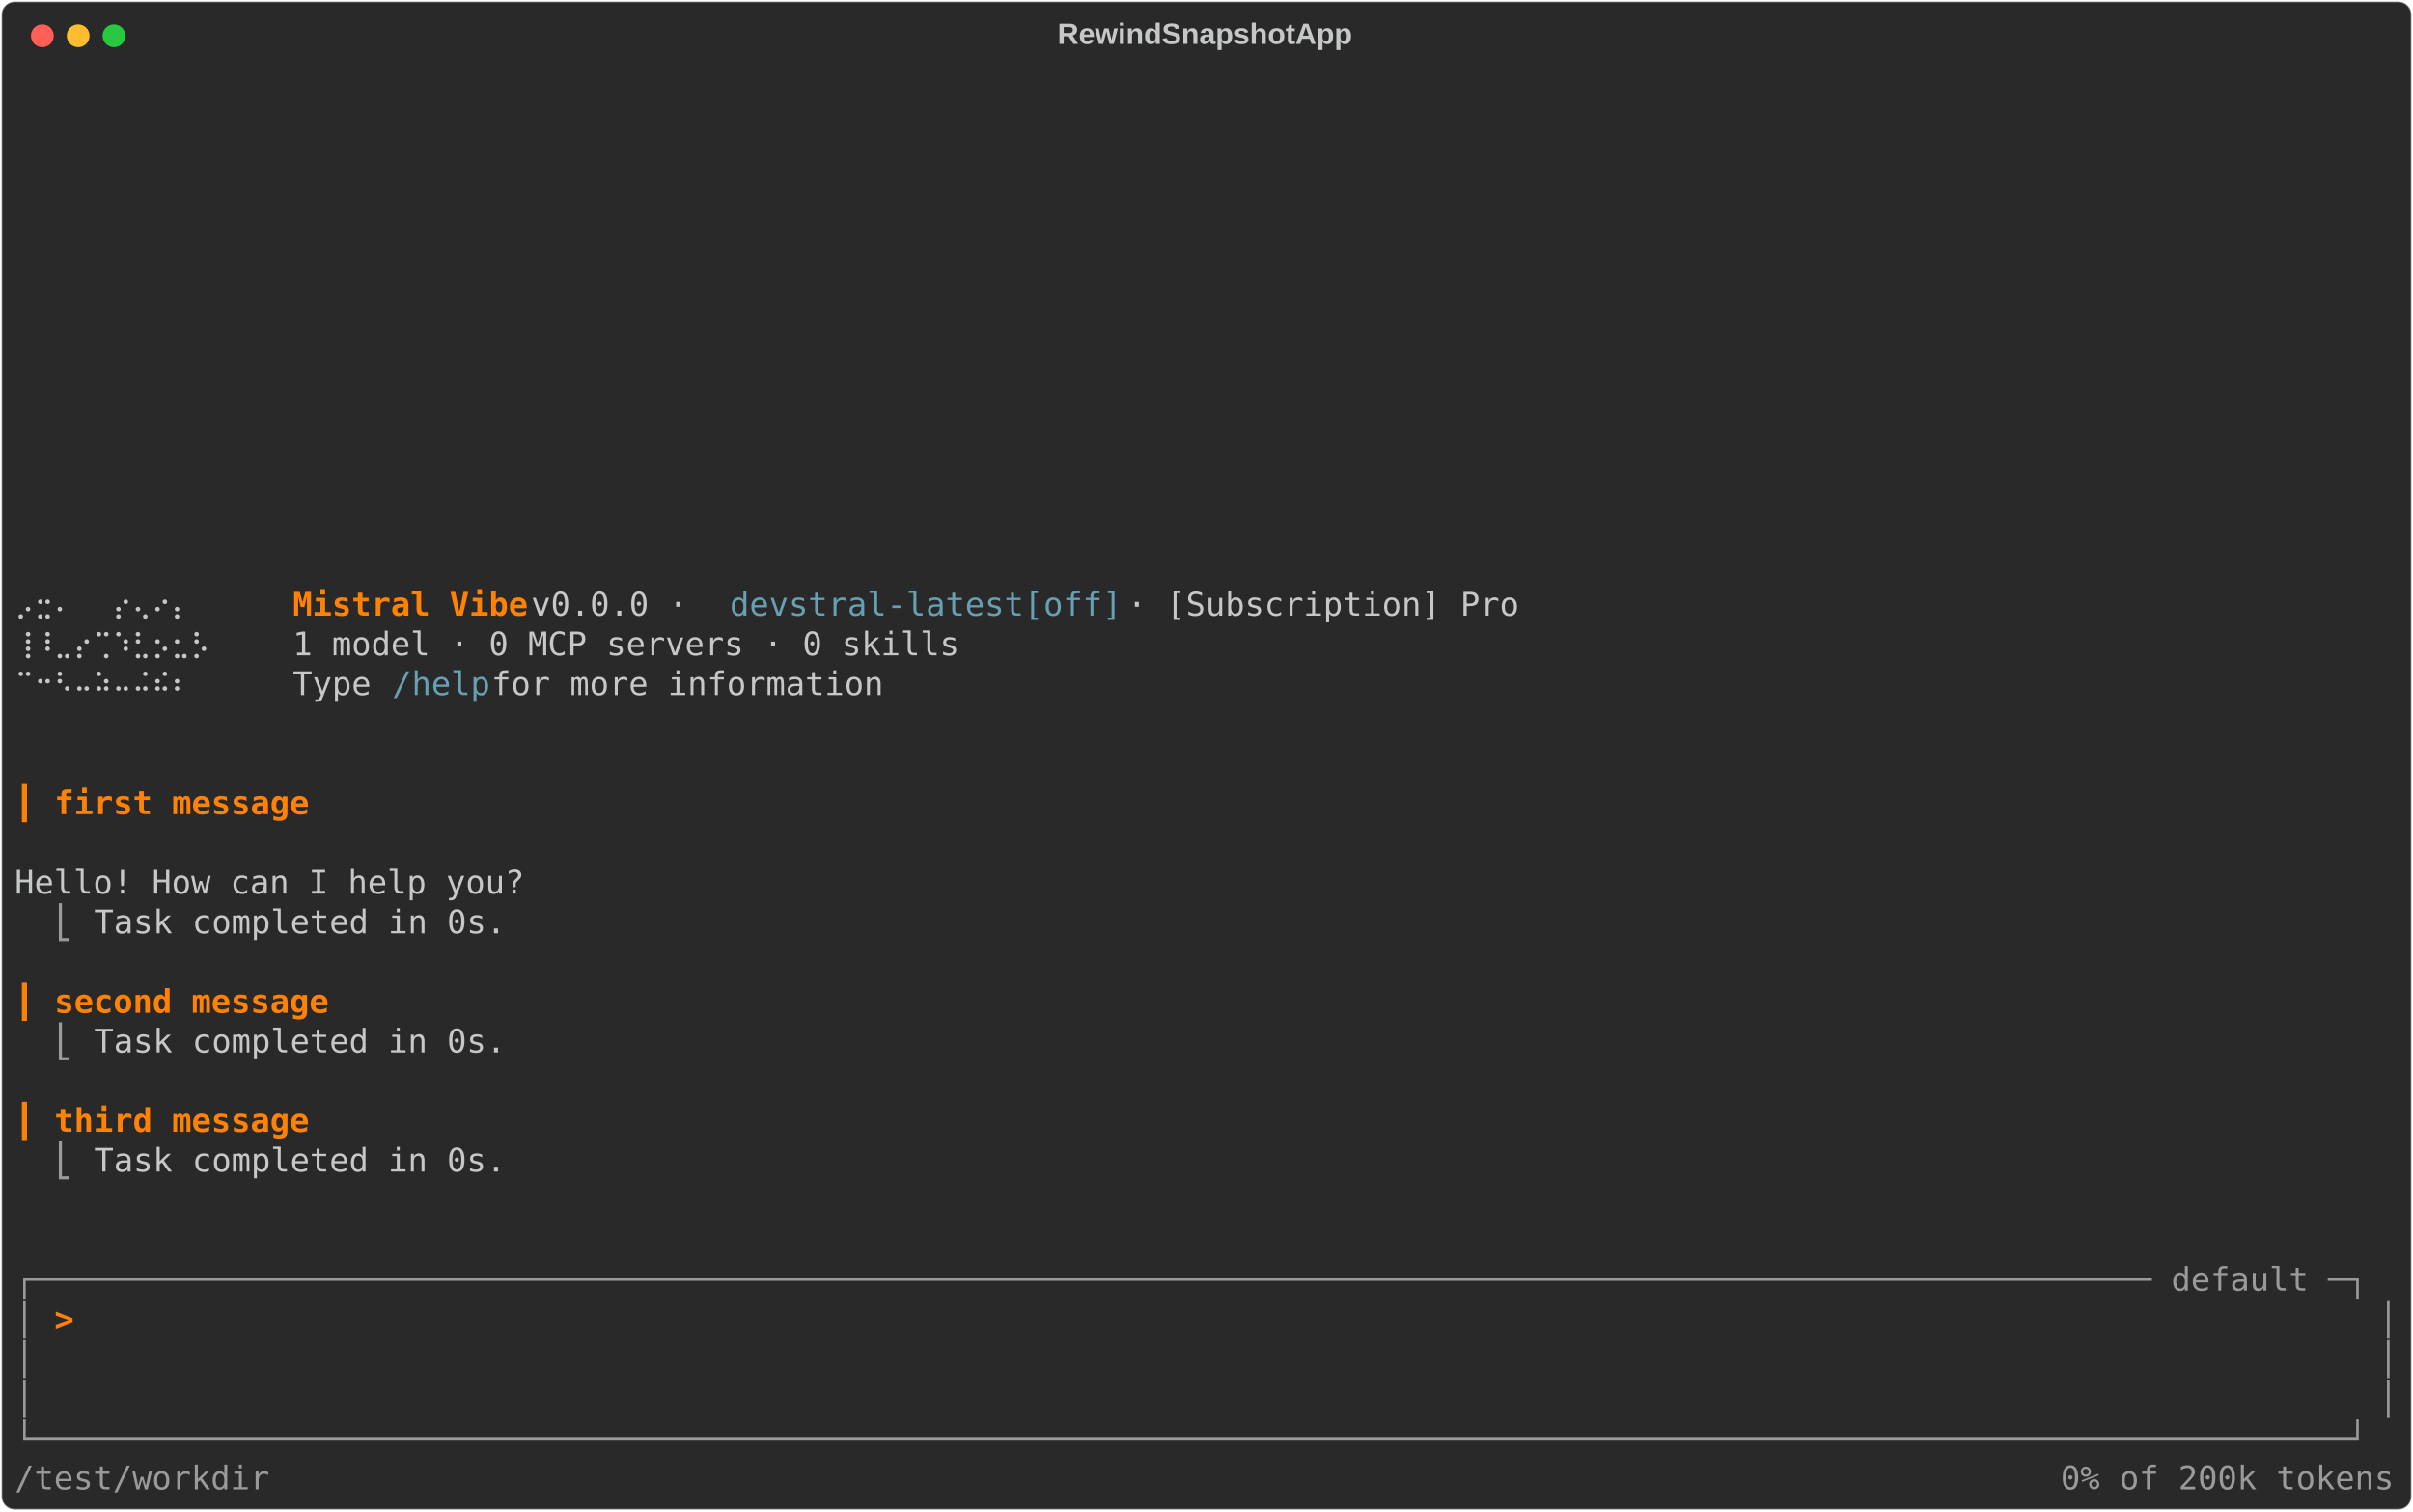
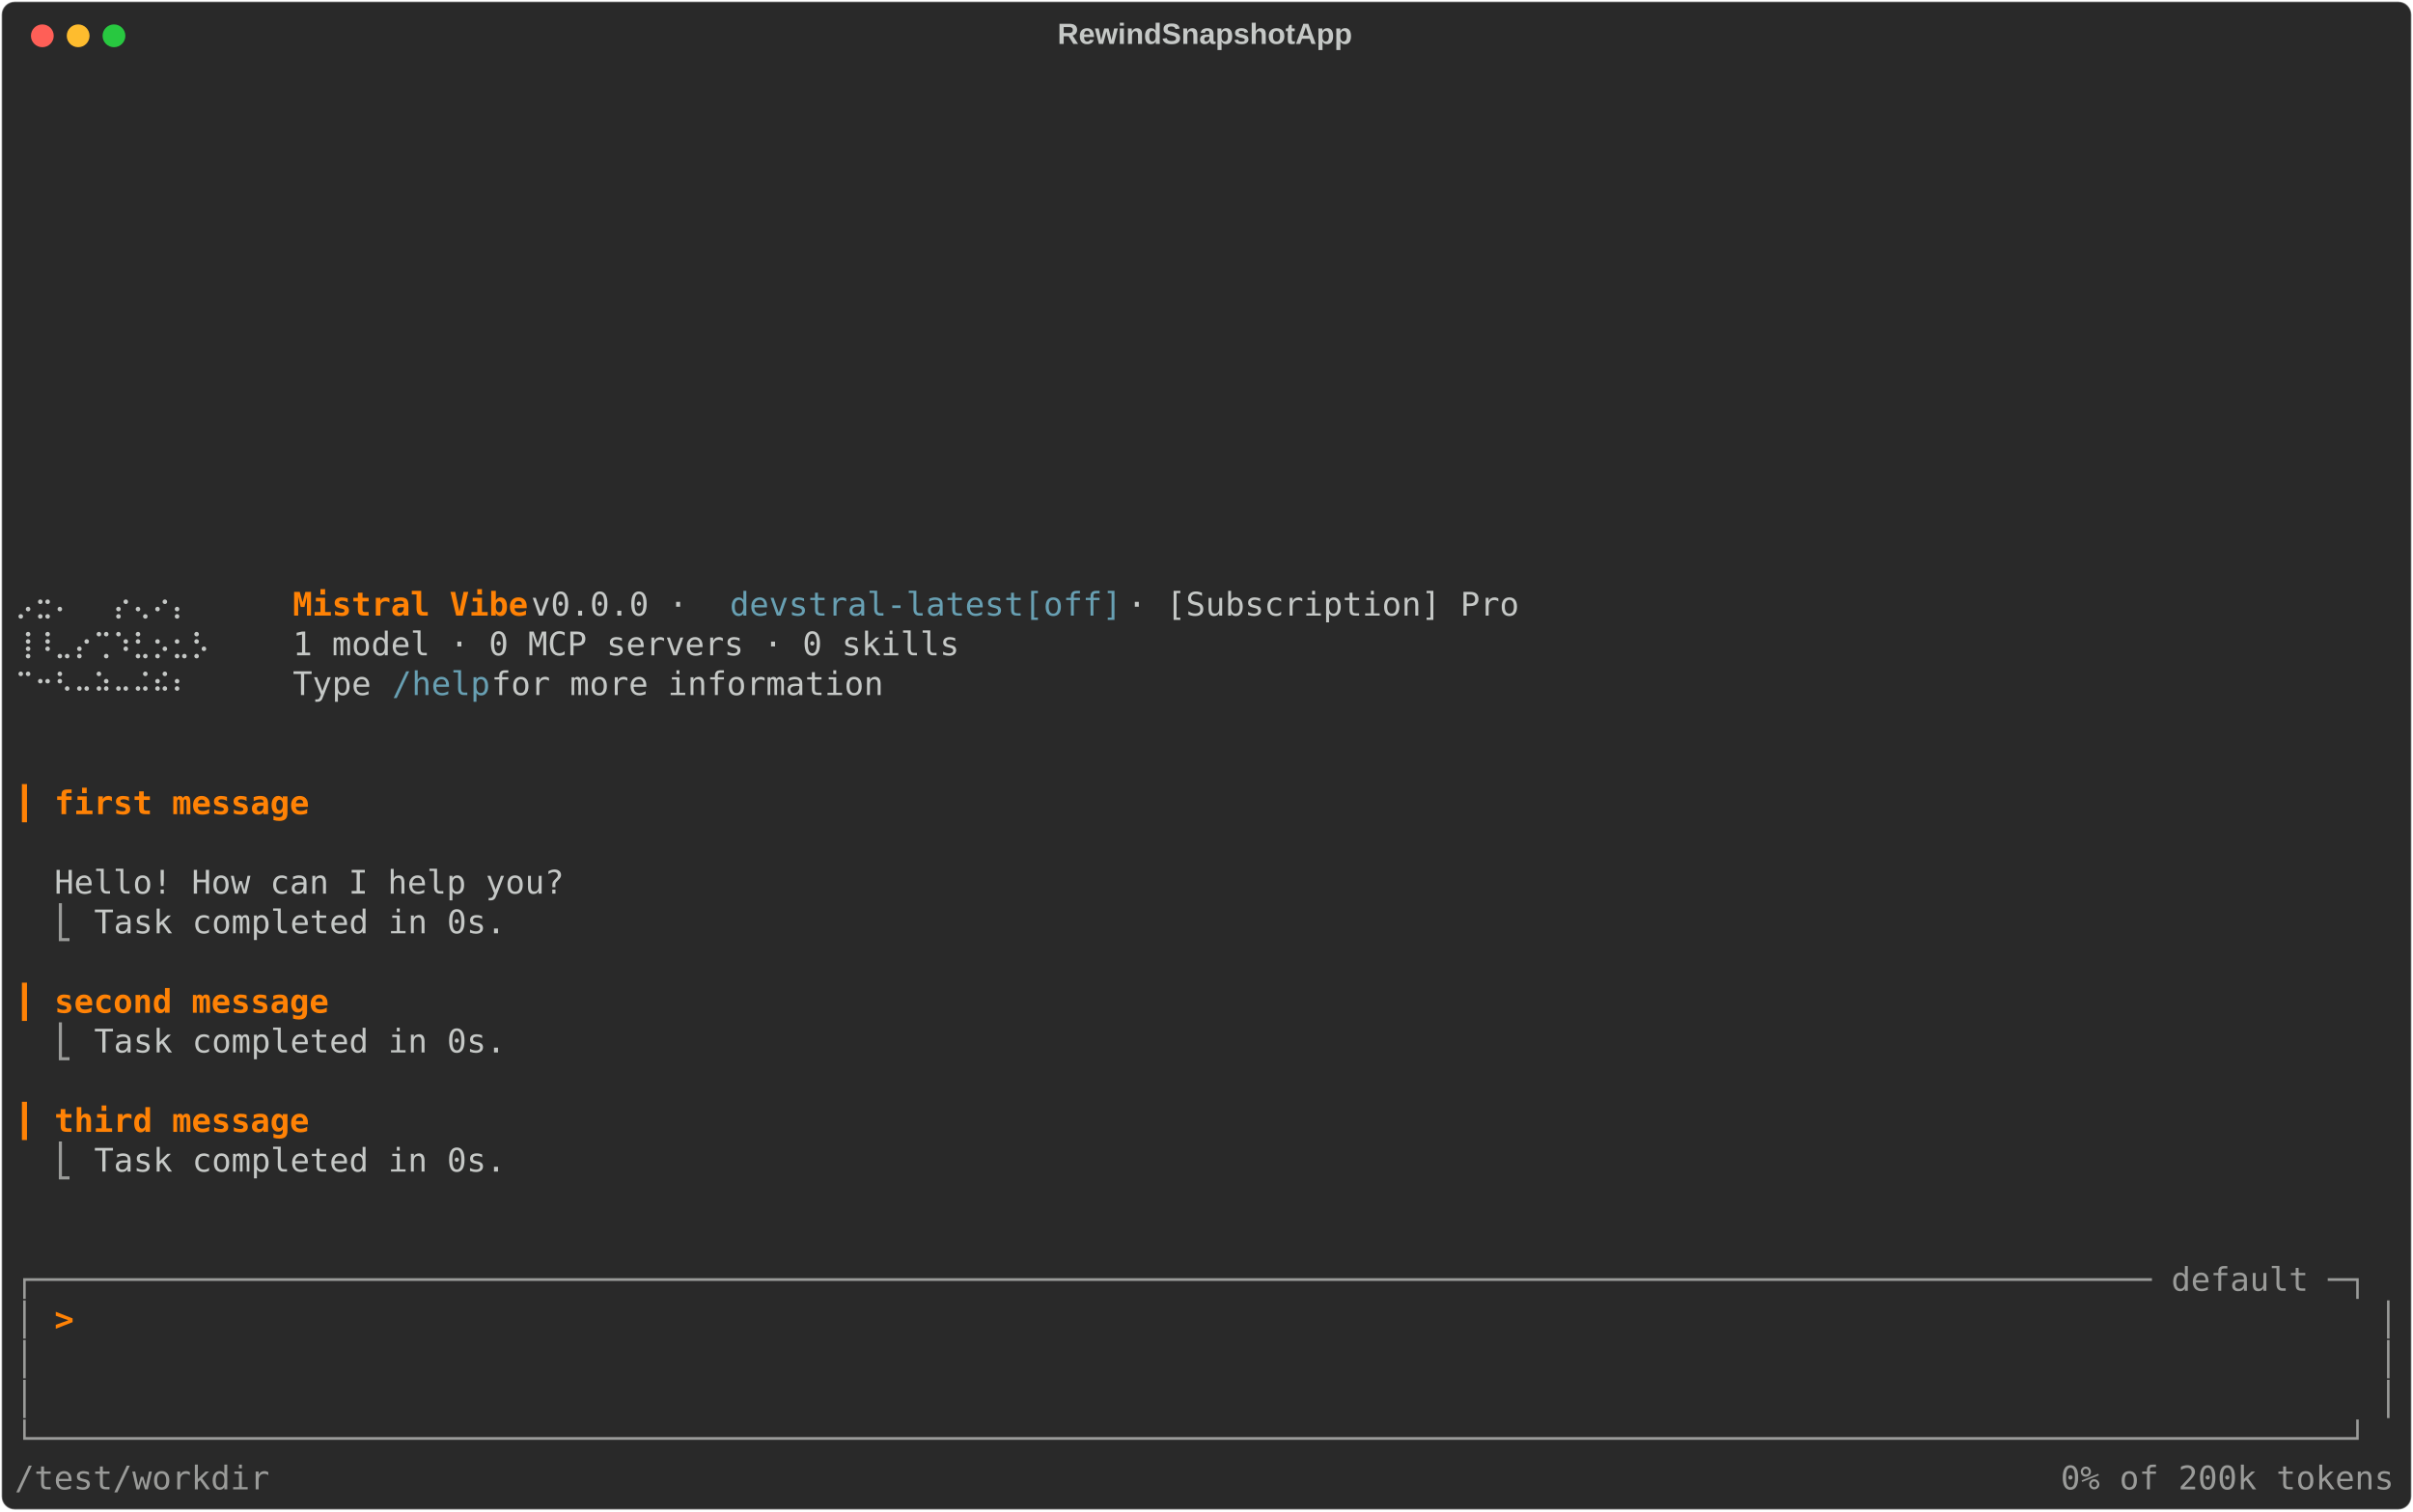
<svg xmlns="http://www.w3.org/2000/svg" class="rich-terminal" viewBox="0 0 1482 928.4">
  <style>

    @font-face {
        font-family: "Fira Code";
        src: local("FiraCode-Regular"),
                url("https://cdnjs.cloudflare.com/ajax/libs/firacode/6.2.0/woff2/FiraCode-Regular.woff2") format("woff2"),
                url("https://cdnjs.cloudflare.com/ajax/libs/firacode/6.2.0/woff/FiraCode-Regular.woff") format("woff");
        font-style: normal;
        font-weight: 400;
    }
    @font-face {
        font-family: "Fira Code";
        src: local("FiraCode-Bold"),
                url("https://cdnjs.cloudflare.com/ajax/libs/firacode/6.2.0/woff2/FiraCode-Bold.woff2") format("woff2"),
                url("https://cdnjs.cloudflare.com/ajax/libs/firacode/6.2.0/woff/FiraCode-Bold.woff") format("woff");
        font-style: bold;
        font-weight: 700;
    }

    .terminal-matrix {
        font-family: Fira Code, monospace;
        font-size: 20px;
        line-height: 24.4px;
        font-variant-east-asian: full-width;
    }

    .terminal-title {
        font-size: 18px;
        font-weight: bold;
        font-family: arial;
    }

    .terminal-r1 { fill: #c5c8c6 }
.terminal-r2 { fill: #ff8205;font-weight: bold }
.terminal-r3 { fill: #68a0b3 }
.terminal-r4 { fill: #ff8205 }
.terminal-r5 { fill: #9a9b99 }
    </style>
  <defs>
    <clipPath id="terminal-clip-terminal">
      <rect x="0" y="0" width="1463.0" height="877.4" />
    </clipPath>
    <clipPath id="terminal-line-0">
      <rect x="0" y="1.5" width="1464" height="24.65" />
    </clipPath>
    <clipPath id="terminal-line-1">
      <rect x="0" y="25.9" width="1464" height="24.65" />
    </clipPath>
    <clipPath id="terminal-line-2">
      <rect x="0" y="50.3" width="1464" height="24.65" />
    </clipPath>
    <clipPath id="terminal-line-3">
      <rect x="0" y="74.7" width="1464" height="24.65" />
    </clipPath>
    <clipPath id="terminal-line-4">
      <rect x="0" y="99.1" width="1464" height="24.65" />
    </clipPath>
    <clipPath id="terminal-line-5">
      <rect x="0" y="123.5" width="1464" height="24.65" />
    </clipPath>
    <clipPath id="terminal-line-6">
      <rect x="0" y="147.9" width="1464" height="24.65" />
    </clipPath>
    <clipPath id="terminal-line-7">
      <rect x="0" y="172.3" width="1464" height="24.65" />
    </clipPath>
    <clipPath id="terminal-line-8">
      <rect x="0" y="196.7" width="1464" height="24.65" />
    </clipPath>
    <clipPath id="terminal-line-9">
      <rect x="0" y="221.1" width="1464" height="24.65" />
    </clipPath>
    <clipPath id="terminal-line-10">
      <rect x="0" y="245.5" width="1464" height="24.65" />
    </clipPath>
    <clipPath id="terminal-line-11">
      <rect x="0" y="269.9" width="1464" height="24.65" />
    </clipPath>
    <clipPath id="terminal-line-12">
      <rect x="0" y="294.3" width="1464" height="24.65" />
    </clipPath>
    <clipPath id="terminal-line-13">
      <rect x="0" y="318.7" width="1464" height="24.65" />
    </clipPath>
    <clipPath id="terminal-line-14">
      <rect x="0" y="343.1" width="1464" height="24.65" />
    </clipPath>
    <clipPath id="terminal-line-15">
      <rect x="0" y="367.5" width="1464" height="24.65" />
    </clipPath>
    <clipPath id="terminal-line-16">
      <rect x="0" y="391.9" width="1464" height="24.65" />
    </clipPath>
    <clipPath id="terminal-line-17">
      <rect x="0" y="416.3" width="1464" height="24.65" />
    </clipPath>
    <clipPath id="terminal-line-18">
      <rect x="0" y="440.7" width="1464" height="24.65" />
    </clipPath>
    <clipPath id="terminal-line-19">
      <rect x="0" y="465.1" width="1464" height="24.65" />
    </clipPath>
    <clipPath id="terminal-line-20">
      <rect x="0" y="489.5" width="1464" height="24.65" />
    </clipPath>
    <clipPath id="terminal-line-21">
      <rect x="0" y="513.9" width="1464" height="24.65" />
    </clipPath>
    <clipPath id="terminal-line-22">
      <rect x="0" y="538.3" width="1464" height="24.65" />
    </clipPath>
    <clipPath id="terminal-line-23">
      <rect x="0" y="562.7" width="1464" height="24.65" />
    </clipPath>
    <clipPath id="terminal-line-24">
      <rect x="0" y="587.1" width="1464" height="24.65" />
    </clipPath>
    <clipPath id="terminal-line-25">
      <rect x="0" y="611.5" width="1464" height="24.65" />
    </clipPath>
    <clipPath id="terminal-line-26">
      <rect x="0" y="635.9" width="1464" height="24.65" />
    </clipPath>
    <clipPath id="terminal-line-27">
      <rect x="0" y="660.3" width="1464" height="24.65" />
    </clipPath>
    <clipPath id="terminal-line-28">
      <rect x="0" y="684.7" width="1464" height="24.65" />
    </clipPath>
    <clipPath id="terminal-line-29">
      <rect x="0" y="709.1" width="1464" height="24.65" />
    </clipPath>
    <clipPath id="terminal-line-30">
      <rect x="0" y="733.5" width="1464" height="24.65" />
    </clipPath>
    <clipPath id="terminal-line-31">
      <rect x="0" y="757.9" width="1464" height="24.65" />
    </clipPath>
    <clipPath id="terminal-line-32">
      <rect x="0" y="782.3" width="1464" height="24.65" />
    </clipPath>
    <clipPath id="terminal-line-33">
      <rect x="0" y="806.7" width="1464" height="24.65" />
    </clipPath>
    <clipPath id="terminal-line-34">
      <rect x="0" y="831.1" width="1464" height="24.65" />
    </clipPath>
  </defs>
  <rect fill="#292929" stroke="rgba(255,255,255,0.35)" stroke-width="1" x="1" y="1" width="1480" height="926.4" rx="8" />
  <text class="terminal-title" fill="#c5c8c6" text-anchor="middle" x="740" y="27">RewindSnapshotApp</text>
  <g transform="translate(26,22)">
    <circle cx="0" cy="0" r="7" fill="#ff5f57" />
    <circle cx="22" cy="0" r="7" fill="#febc2e" />
    <circle cx="44" cy="0" r="7" fill="#28c840" />
  </g>
  <g transform="translate(9, 41)" clip-path="url(#terminal-clip-terminal)">
    <g class="terminal-matrix">
      <text class="terminal-r1" x="1464" y="20" textLength="12.2" clip-path="url(#terminal-line-0)">
</text>
      <text class="terminal-r1" x="1464" y="44.4" textLength="12.2" clip-path="url(#terminal-line-1)">
</text>
      <text class="terminal-r1" x="1464" y="68.8" textLength="12.2" clip-path="url(#terminal-line-2)">
</text>
      <text class="terminal-r1" x="1464" y="93.2" textLength="12.2" clip-path="url(#terminal-line-3)">
</text>
      <text class="terminal-r1" x="1464" y="117.6" textLength="12.2" clip-path="url(#terminal-line-4)">
</text>
      <text class="terminal-r1" x="1464" y="142" textLength="12.2" clip-path="url(#terminal-line-5)">
</text>
      <text class="terminal-r1" x="1464" y="166.4" textLength="12.2" clip-path="url(#terminal-line-6)">
</text>
      <text class="terminal-r1" x="1464" y="190.8" textLength="12.2" clip-path="url(#terminal-line-7)">
</text>
      <text class="terminal-r1" x="1464" y="215.2" textLength="12.2" clip-path="url(#terminal-line-8)">
</text>
      <text class="terminal-r1" x="1464" y="239.6" textLength="12.2" clip-path="url(#terminal-line-9)">
</text>
      <text class="terminal-r1" x="1464" y="264" textLength="12.2" clip-path="url(#terminal-line-10)">
</text>
      <text class="terminal-r1" x="1464" y="288.4" textLength="12.2" clip-path="url(#terminal-line-11)">
</text>
      <text class="terminal-r1" x="1464" y="312.8" textLength="12.2" clip-path="url(#terminal-line-12)">
</text>
      <text class="terminal-r1" x="0" y="337.2" textLength="134.2" clip-path="url(#terminal-line-13)">  ⡠⣒⠄  ⡔⢄⠔⡄</text>
      <text class="terminal-r2" x="170.8" y="337.2" textLength="146.4" clip-path="url(#terminal-line-13)">Mistral Vibe</text>
      <text class="terminal-r1" x="317.2" y="337.2" textLength="122" clip-path="url(#terminal-line-13)"> v0.0.0 · </text>
      <text class="terminal-r3" x="439.2" y="337.2" textLength="244" clip-path="url(#terminal-line-13)">devstral-latest[off]</text>
      <text class="terminal-r1" x="683.2" y="337.2" textLength="256.2" clip-path="url(#terminal-line-13)"> · [Subscription] Pro</text>
      <text class="terminal-r1" x="1464" y="337.2" textLength="12.2" clip-path="url(#terminal-line-13)">
</text>
      <text class="terminal-r1" x="0" y="361.6" textLength="134.2" clip-path="url(#terminal-line-14)"> ⢸⠸⣀⡔⢉⠱⣃⡢⣂⡣</text>
      <text class="terminal-r1" x="170.8" y="361.6" textLength="414.8" clip-path="url(#terminal-line-14)">1 model · 0 MCP servers · 0 skills</text>
      <text class="terminal-r1" x="1464" y="361.6" textLength="12.2" clip-path="url(#terminal-line-14)">
</text>
      <text class="terminal-r1" x="0" y="386" textLength="134.2" clip-path="url(#terminal-line-15)">  ⠉⠒⠣⠤⠵⠤⠬⠮⠆</text>
      <text class="terminal-r1" x="170.8" y="386" textLength="61" clip-path="url(#terminal-line-15)">Type </text>
      <text class="terminal-r3" x="231.8" y="386" textLength="61" clip-path="url(#terminal-line-15)">/help</text>
      <text class="terminal-r1" x="292.8" y="386" textLength="256.2" clip-path="url(#terminal-line-15)"> for more information</text>
      <text class="terminal-r1" x="1464" y="386" textLength="12.2" clip-path="url(#terminal-line-15)">
</text>
      <text class="terminal-r1" x="1464" y="410.4" textLength="12.2" clip-path="url(#terminal-line-16)">
</text>
      <text class="terminal-r1" x="1464" y="434.8" textLength="12.2" clip-path="url(#terminal-line-17)">
</text>
      <text class="terminal-r4" x="0" y="459.2" textLength="12.2" clip-path="url(#terminal-line-18)">┃</text>
      <text class="terminal-r2" x="24.4" y="459.2" textLength="158.6" clip-path="url(#terminal-line-18)">first message</text>
      <text class="terminal-r1" x="1464" y="459.2" textLength="12.2" clip-path="url(#terminal-line-18)">
</text>
      <text class="terminal-r1" x="1464" y="483.6" textLength="12.2" clip-path="url(#terminal-line-19)">
</text>
-       <text class="terminal-r1" x="0" y="508" textLength="317.2" clip-path="url(#terminal-line-20)">Hello! How can I help you?</text>
+       <text class="terminal-r1" x="24.4" y="508" textLength="317.2" clip-path="url(#terminal-line-20)">Hello! How can I help you?</text>
      <text class="terminal-r1" x="1464" y="508" textLength="12.2" clip-path="url(#terminal-line-20)">
</text>
      <text class="terminal-r5" x="24.4" y="532.4" textLength="12.2" clip-path="url(#terminal-line-21)">⎣</text>
      <text class="terminal-r1" x="48.8" y="532.4" textLength="256.2" clip-path="url(#terminal-line-21)">Task completed in 0s.</text>
      <text class="terminal-r1" x="1464" y="532.4" textLength="12.2" clip-path="url(#terminal-line-21)">
</text>
      <text class="terminal-r1" x="1464" y="556.8" textLength="12.2" clip-path="url(#terminal-line-22)">
</text>
      <text class="terminal-r4" x="0" y="581.2" textLength="12.2" clip-path="url(#terminal-line-23)">┃</text>
      <text class="terminal-r2" x="24.4" y="581.2" textLength="170.8" clip-path="url(#terminal-line-23)">second message</text>
      <text class="terminal-r1" x="1464" y="581.2" textLength="12.2" clip-path="url(#terminal-line-23)">
</text>
      <text class="terminal-r5" x="24.4" y="605.6" textLength="12.2" clip-path="url(#terminal-line-24)">⎣</text>
      <text class="terminal-r1" x="48.8" y="605.6" textLength="256.2" clip-path="url(#terminal-line-24)">Task completed in 0s.</text>
      <text class="terminal-r1" x="1464" y="605.6" textLength="12.2" clip-path="url(#terminal-line-24)">
</text>
      <text class="terminal-r1" x="1464" y="630" textLength="12.2" clip-path="url(#terminal-line-25)">
</text>
      <text class="terminal-r4" x="0" y="654.4" textLength="12.2" clip-path="url(#terminal-line-26)">┃</text>
      <text class="terminal-r2" x="24.4" y="654.4" textLength="158.6" clip-path="url(#terminal-line-26)">third message</text>
      <text class="terminal-r1" x="1464" y="654.4" textLength="12.2" clip-path="url(#terminal-line-26)">
</text>
      <text class="terminal-r5" x="24.4" y="678.8" textLength="12.2" clip-path="url(#terminal-line-27)">⎣</text>
      <text class="terminal-r1" x="48.8" y="678.8" textLength="256.2" clip-path="url(#terminal-line-27)">Task completed in 0s.</text>
      <text class="terminal-r1" x="1464" y="678.8" textLength="12.2" clip-path="url(#terminal-line-27)">
</text>
      <text class="terminal-r1" x="1464" y="703.2" textLength="12.2" clip-path="url(#terminal-line-28)">
</text>
      <text class="terminal-r1" x="1464" y="727.6" textLength="12.2" clip-path="url(#terminal-line-29)">
</text>
      <text class="terminal-r5" x="0" y="752" textLength="1464" clip-path="url(#terminal-line-30)">┌──────────────────────────────────────────────────────────────────────────────────────────────────────────── default ─┐</text>
      <text class="terminal-r1" x="1464" y="752" textLength="12.2" clip-path="url(#terminal-line-30)">
</text>
      <text class="terminal-r5" x="0" y="776.4" textLength="12.2" clip-path="url(#terminal-line-31)">│</text>
      <text class="terminal-r2" x="24.4" y="776.4" textLength="12.2" clip-path="url(#terminal-line-31)">&gt;</text>
      <text class="terminal-r5" x="1451.8" y="776.4" textLength="12.2" clip-path="url(#terminal-line-31)">│</text>
      <text class="terminal-r1" x="1464" y="776.4" textLength="12.2" clip-path="url(#terminal-line-31)">
</text>
      <text class="terminal-r5" x="0" y="800.8" textLength="12.2" clip-path="url(#terminal-line-32)">│</text>
      <text class="terminal-r5" x="1451.8" y="800.8" textLength="12.2" clip-path="url(#terminal-line-32)">│</text>
      <text class="terminal-r1" x="1464" y="800.8" textLength="12.2" clip-path="url(#terminal-line-32)">
</text>
      <text class="terminal-r5" x="0" y="825.2" textLength="12.2" clip-path="url(#terminal-line-33)">│</text>
      <text class="terminal-r5" x="1451.8" y="825.2" textLength="12.2" clip-path="url(#terminal-line-33)">│</text>
      <text class="terminal-r1" x="1464" y="825.2" textLength="12.2" clip-path="url(#terminal-line-33)">
</text>
      <text class="terminal-r5" x="0" y="849.6" textLength="1464" clip-path="url(#terminal-line-34)">└──────────────────────────────────────────────────────────────────────────────────────────────────────────────────────┘</text>
      <text class="terminal-r1" x="1464" y="849.6" textLength="12.2" clip-path="url(#terminal-line-34)">
</text>
      <text class="terminal-r5" x="0" y="874" textLength="158.6" clip-path="url(#terminal-line-35)">/test/workdir</text>
      <text class="terminal-r5" x="1256.6" y="874" textLength="207.4" clip-path="url(#terminal-line-35)">0% of 200k tokens</text>
    </g>
  </g>
</svg>
